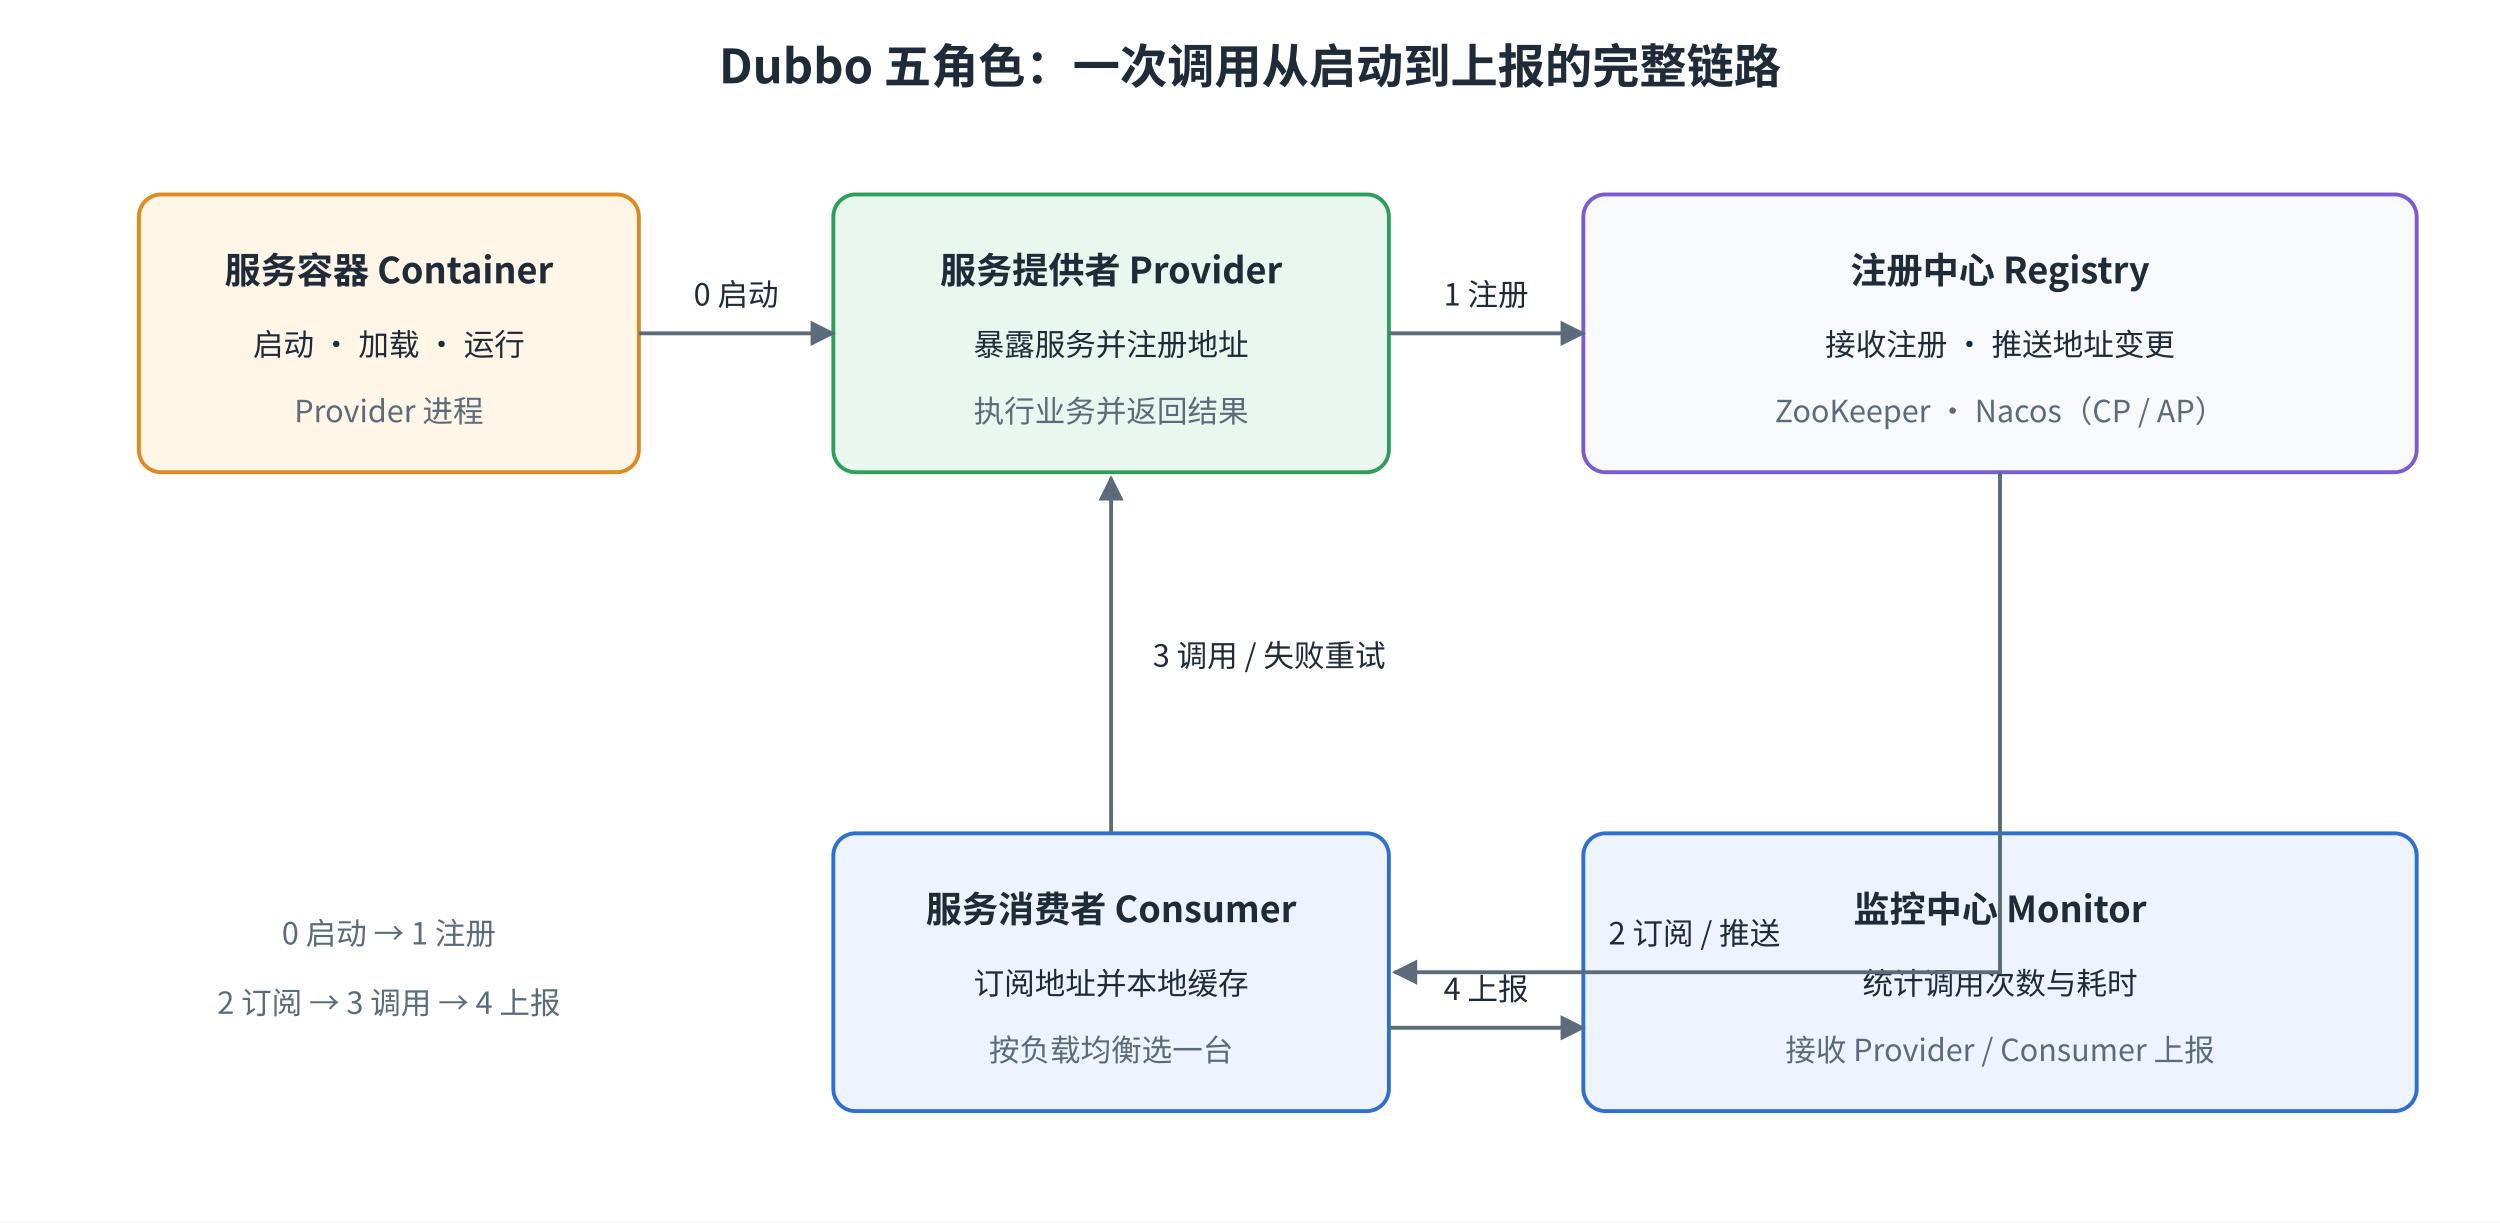
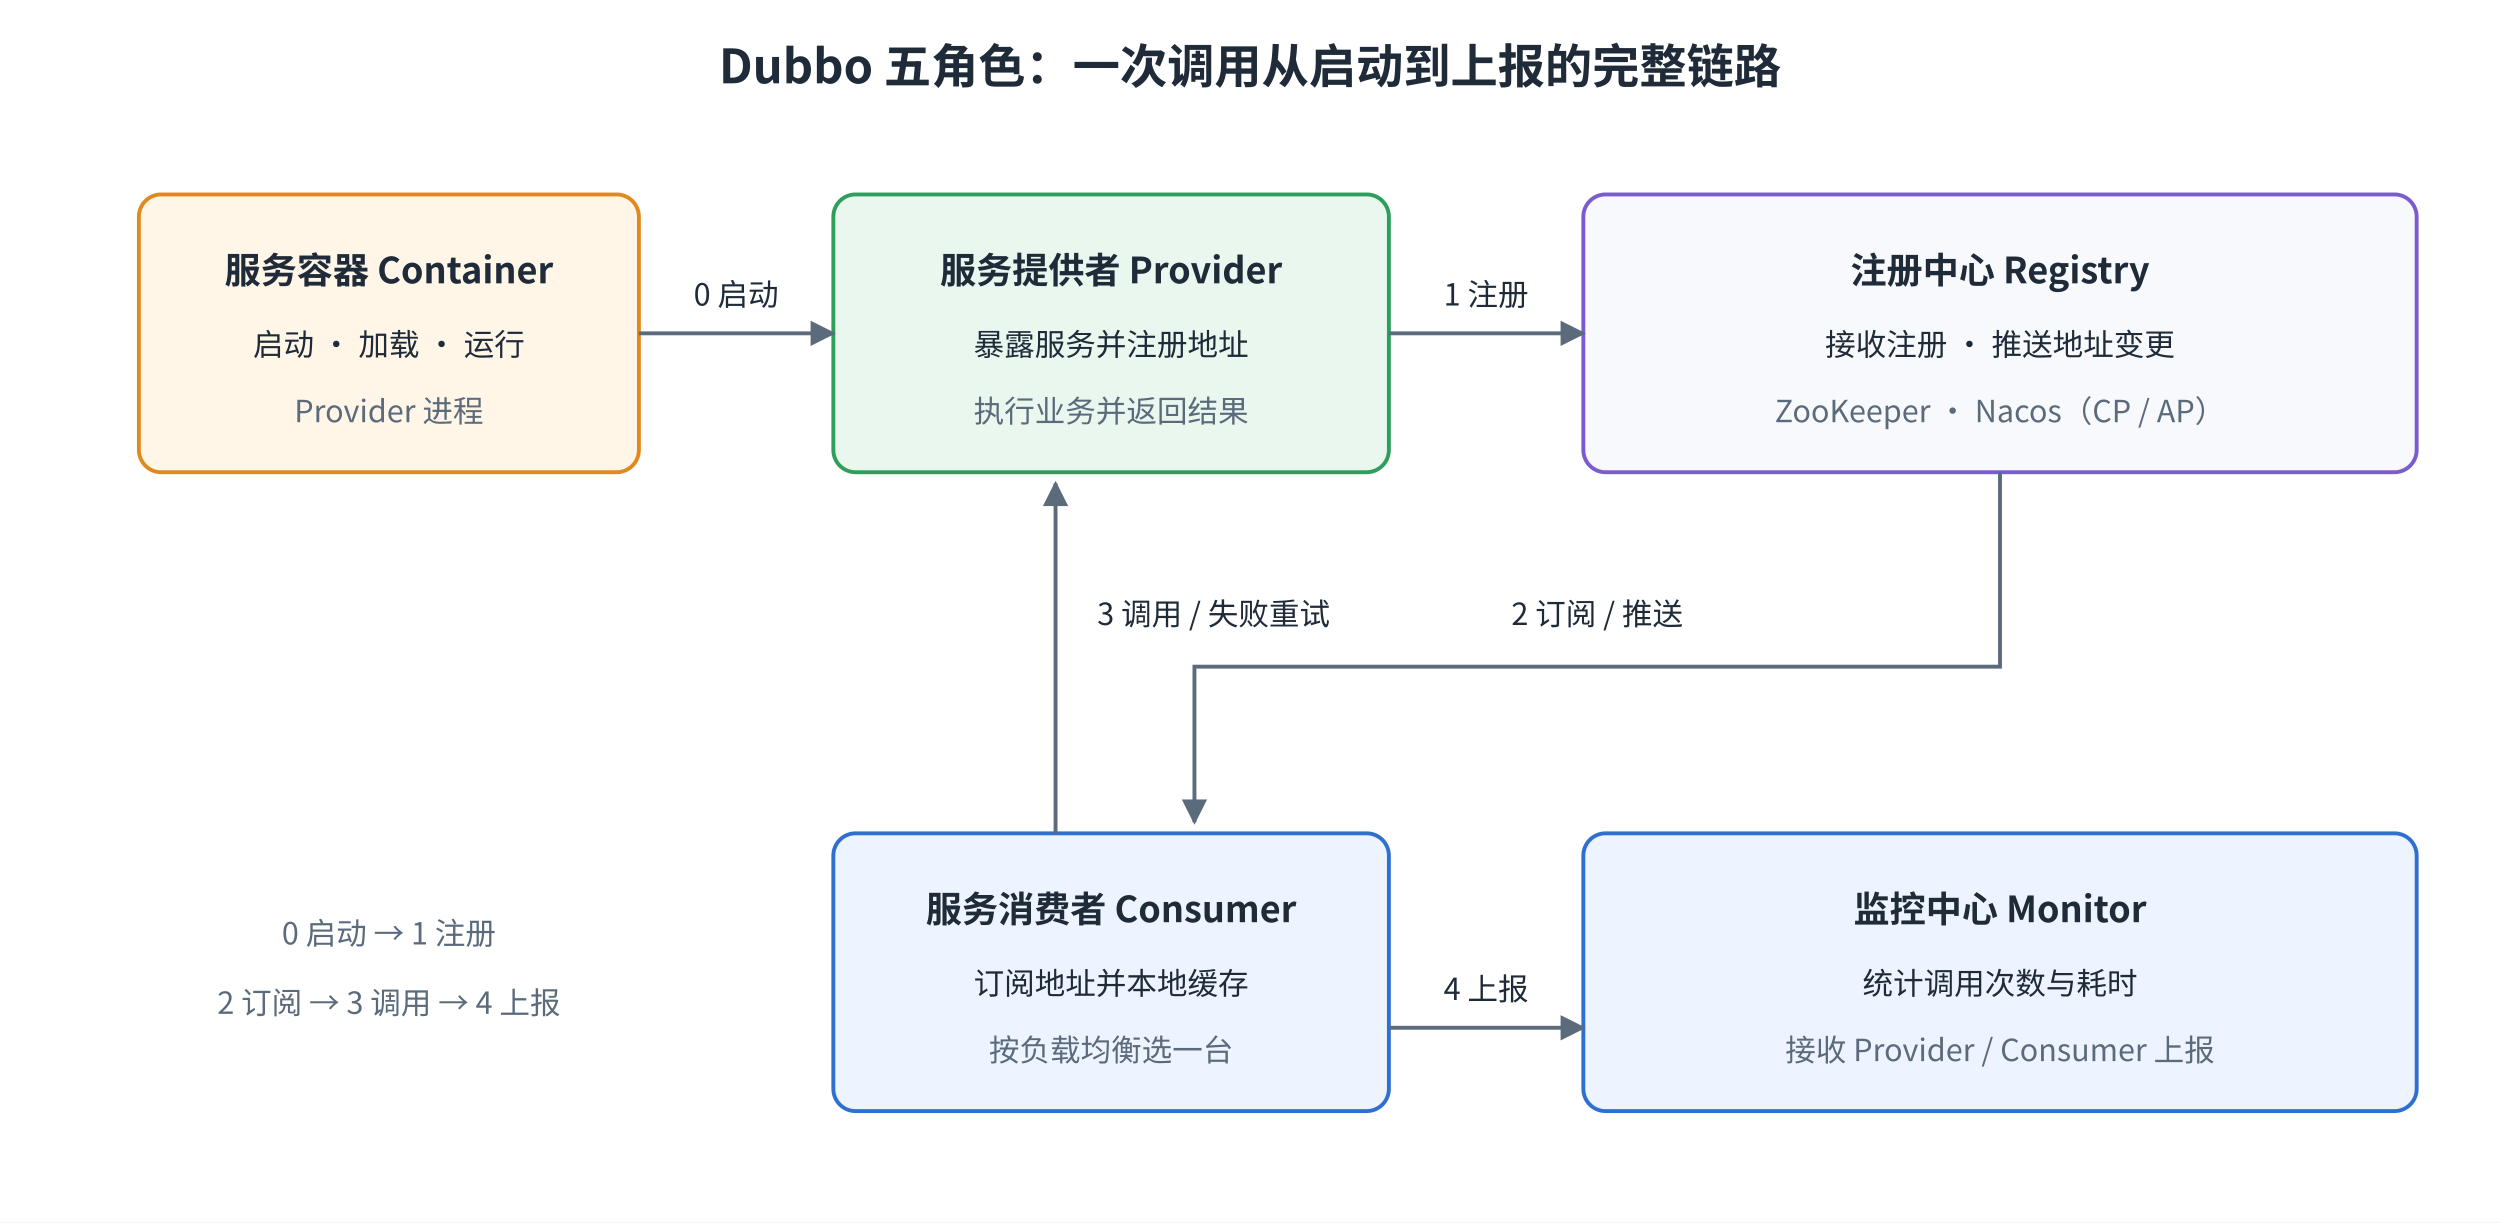
<svg xmlns="http://www.w3.org/2000/svg" width="900" height="440" viewBox="0 0 900 440" font-family="Source Han Sans SC, Noto Sans CJK SC, DejaVu Sans, sans-serif">
  <rect width="900" height="440" fill="#ffffff" />
  <defs>
    <marker id="ah" viewBox="0 0 10 10" refX="9" refY="5" markerWidth="6.5" markerHeight="6.5" orient="auto-start-reverse">
      <path d="M 0 0 L 10 5 L 0 10 z" fill="#5b6b7c" />
    </marker>
  </defs>
  <text x="450" y="30" text-anchor="middle" font-size="17" font-weight="700" fill="#1f2b38">Dubbo 五角色：一次调用从启动到上报的完整链路</text>
  <rect x="50" y="70" width="180" height="100" rx="8" fill="#fff6e8" stroke="#e08a1e" stroke-width="1.4" />
  <text x="140" y="102" text-anchor="middle" font-size="13" font-weight="700" fill="#1f2b38">服务容器 Container</text>
  <text x="140" y="128" text-anchor="middle" font-size="11" font-weight="400" fill="#1f2b38">启动 · 加载 · 运行</text>
  <text x="140" y="152" text-anchor="middle" font-size="11" font-weight="400" fill="#5b6b7c">Provider 进程</text>
  <rect x="300" y="70" width="200" height="100" rx="8" fill="#eaf7ef" stroke="#2e9e5b" stroke-width="1.4" />
  <text x="400" y="102" text-anchor="middle" font-size="13" font-weight="700" fill="#1f2b38">服务提供者 Provider</text>
  <text x="400" y="128" text-anchor="middle" font-size="11" font-weight="400" fill="#1f2b38">暴露服务并注册地址</text>
  <text x="400" y="152" text-anchor="middle" font-size="11" font-weight="400" fill="#5b6b7c">执行业务并返回结果</text>
  <rect x="570" y="70" width="300" height="100" rx="8" fill="#f7f9fc" stroke="#7a5bd0" stroke-width="1.4" />
  <text x="720" y="102" text-anchor="middle" font-size="13" font-weight="700" fill="#1f2b38">注册中心 Registry</text>
  <text x="720" y="128" text-anchor="middle" font-size="11" font-weight="400" fill="#1f2b38">接收注册 · 推送地址变更</text>
  <text x="720" y="152" text-anchor="middle" font-size="11" font-weight="400" fill="#5b6b7c">ZooKeeper · Nacos（CP / AP）</text>
  <rect x="300" y="300" width="200" height="100" rx="8" fill="#eef4ff" stroke="#2f6fd0" stroke-width="1.4" />
  <text x="400" y="332" text-anchor="middle" font-size="13" font-weight="700" fill="#1f2b38">服务消费者 Consumer</text>
  <text x="400" y="358" text-anchor="middle" font-size="11" font-weight="400" fill="#1f2b38">订阅地址并本地缓存</text>
  <text x="400" y="382" text-anchor="middle" font-size="11" font-weight="400" fill="#5b6b7c">按负载均衡选一台</text>
  <rect x="570" y="300" width="300" height="100" rx="8" fill="#eef4ff" stroke="#2f6fd0" stroke-width="1.4" />
  <text x="720" y="332" text-anchor="middle" font-size="13" font-weight="700" fill="#1f2b38">监控中心 Monitor</text>
  <text x="720" y="358" text-anchor="middle" font-size="11" font-weight="400" fill="#1f2b38">统计调用次数与耗时</text>
  <text x="720" y="382" text-anchor="middle" font-size="11" font-weight="400" fill="#5b6b7c">接收 Provider / Consumer 上报</text>
  <path d="M 230 120 H 300" fill="none" stroke="#5b6b7c" stroke-width="1.4" marker-end="url(#ah)" />
  <text x="265" y="110" text-anchor="middle" font-size="11" font-weight="400" fill="#1f2b38">0 启动</text>
  <path d="M 500 120 H 570" fill="none" stroke="#5b6b7c" stroke-width="1.4" marker-end="url(#ah)" />
  <text x="535" y="110" text-anchor="middle" font-size="11" font-weight="400" fill="#1f2b38">1 注册</text>
-   <path d="M 720 170 V 350 H 502" fill="none" stroke="#5b6b7c" stroke-width="1.4" marker-end="url(#ah)" />
-   <text x="610" y="340" text-anchor="middle" font-size="11" font-weight="400" fill="#1f2b38">2 订阅 / 推送</text>
-   <path d="M 400 300 V 172" fill="none" stroke="#5b6b7c" stroke-width="1.4" marker-end="url(#ah)" />
-   <text x="415" y="240" text-anchor="start" font-size="11" font-weight="400" fill="#1f2b38">3 调用 / 失败重试</text>
+   <path d="M 720 170 V 240 H 430 V 296" fill="none" stroke="#5b6b7c" stroke-width="1.4" marker-end="url(#ah)" />
+   <text x="575" y="225" text-anchor="middle" font-size="11" font-weight="400" fill="#1f2b38">2 订阅 / 推送</text>
+   <path d="M 380 300 V 174" fill="none" stroke="#5b6b7c" stroke-width="1.4" marker-end="url(#ah)" />
+   <text x="395" y="225" text-anchor="start" font-size="11" font-weight="400" fill="#1f2b38">3 调用 / 失败重试</text>
  <path d="M 500 370 H 570" fill="none" stroke="#5b6b7c" stroke-width="1.4" marker-end="url(#ah)" />
  <text x="535" y="360" text-anchor="middle" font-size="11" font-weight="400" fill="#1f2b38">4 上报</text>
  <text x="140" y="340" text-anchor="middle" font-size="11" font-weight="400" fill="#5b6b7c">0 启动 → 1 注册</text>
  <text x="140" y="365" text-anchor="middle" font-size="11" font-weight="400" fill="#5b6b7c">2 订阅 → 3 调用 → 4 上报</text>
</svg>
